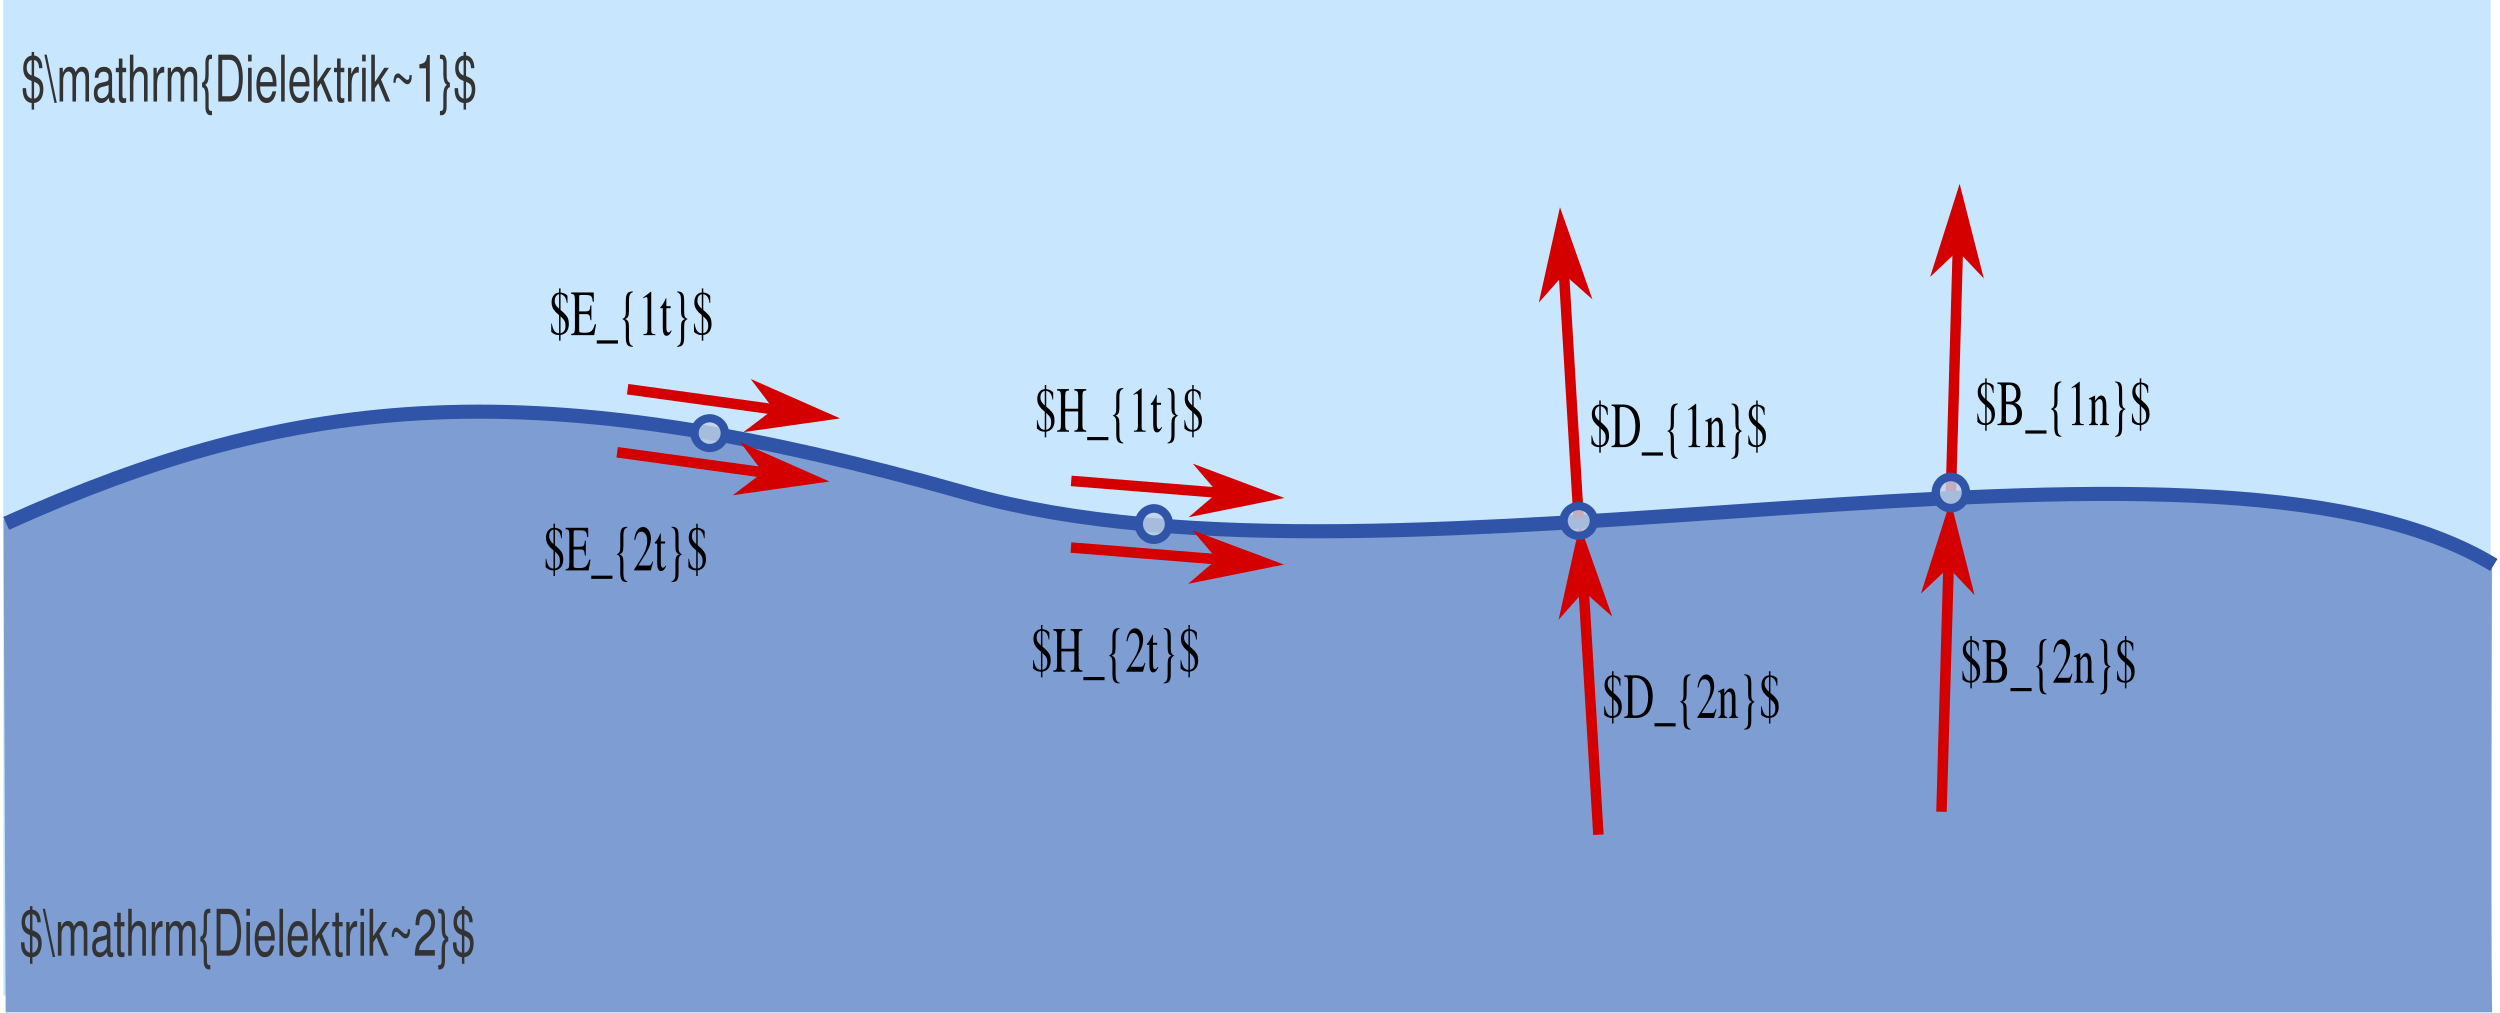
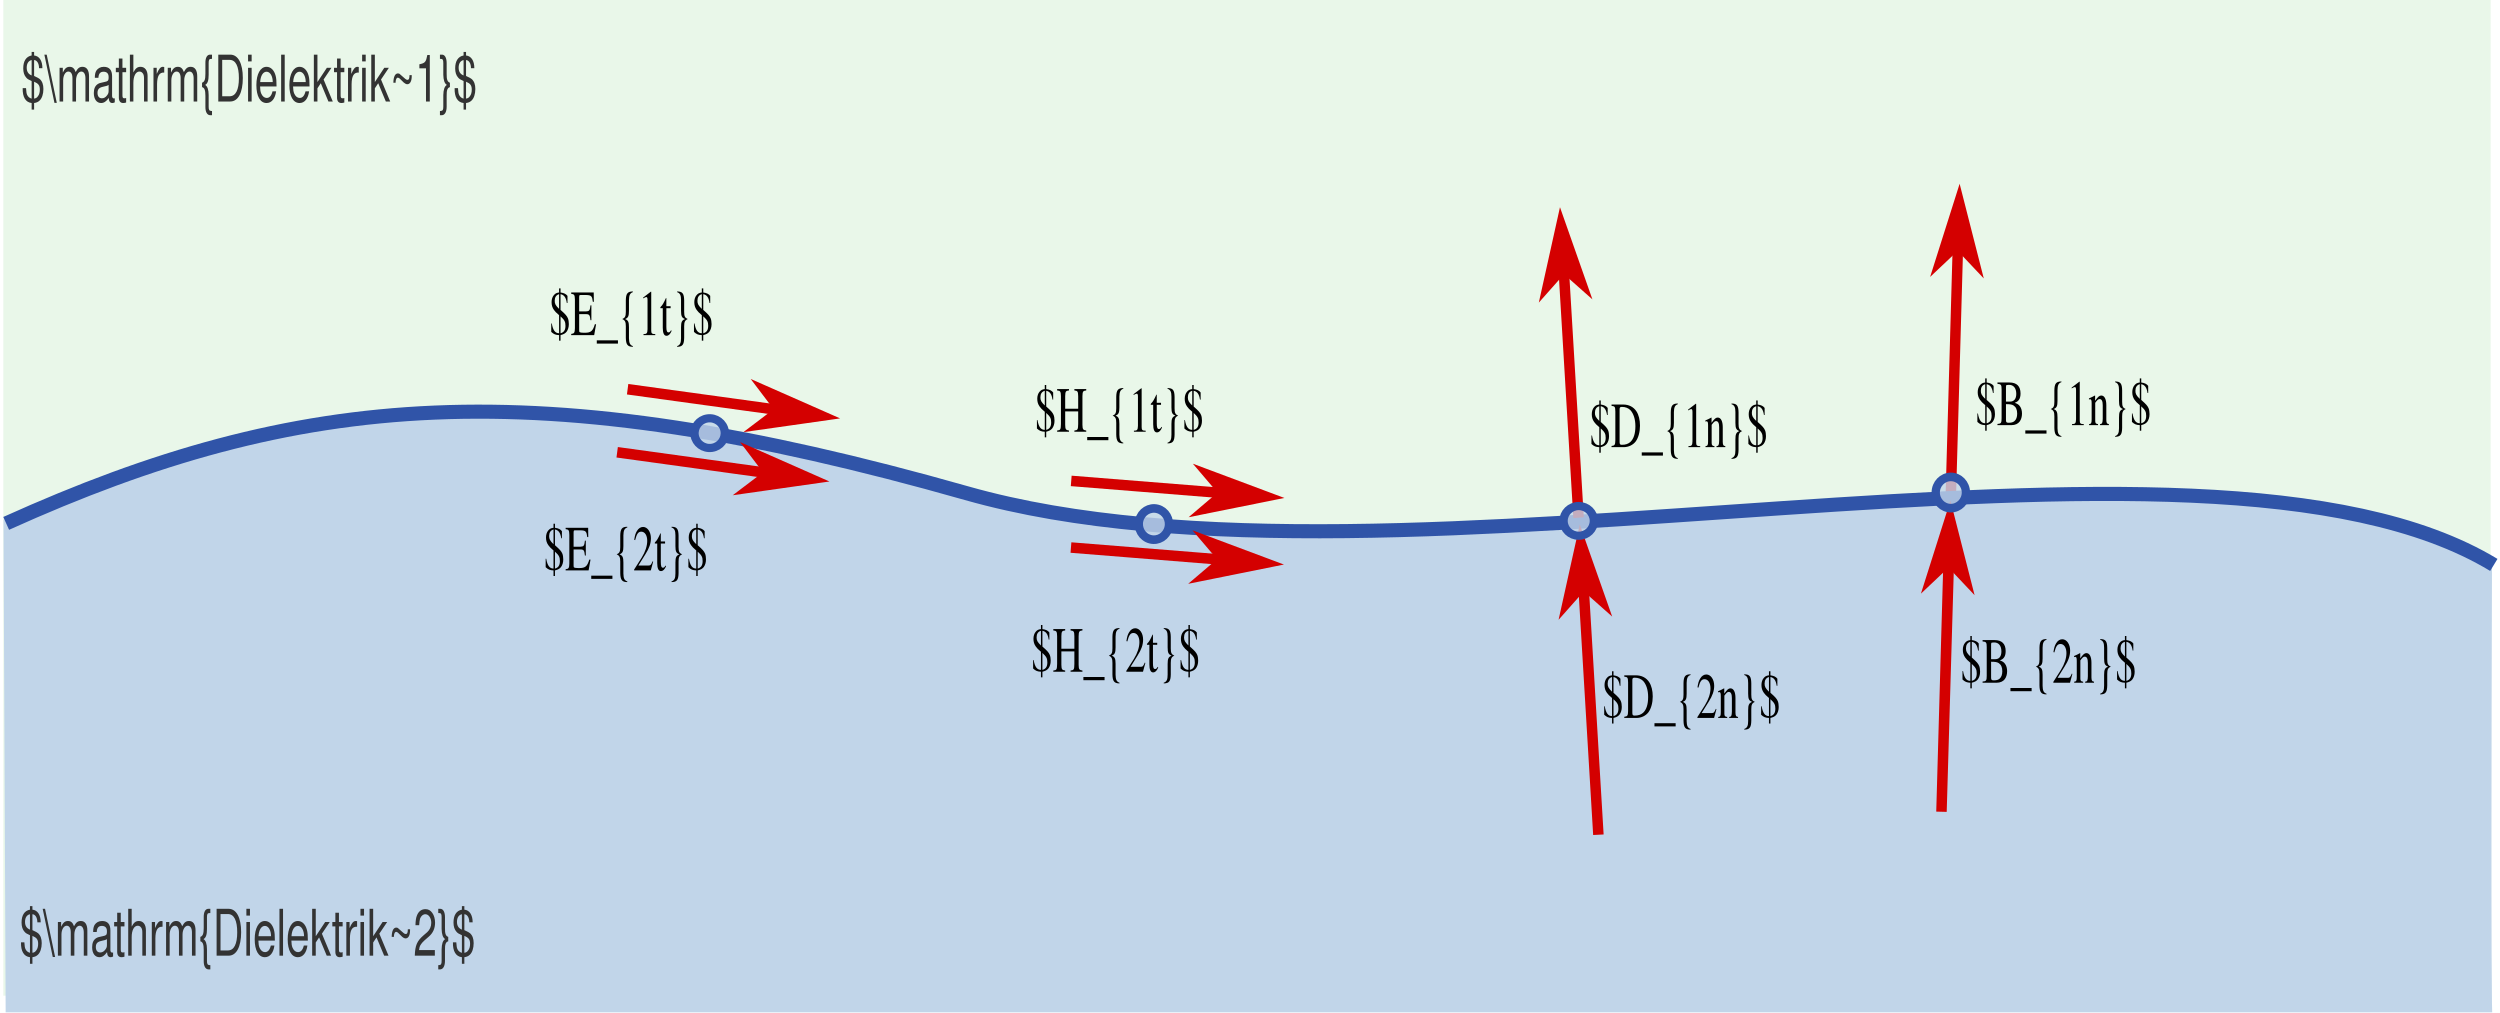
<svg xmlns="http://www.w3.org/2000/svg" id="svg4570" version="1.1" width="354.657" height="143.611" xml:space="preserve">
  <defs id="defs4574">
    <marker style="overflow:visible" id="Arrow1Sstart" refX="0" refY="0" orient="auto">
      <path transform="matrix(0.2,0,0,0.2,1.2,0)" style="fill-rule:evenodd;stroke:#000000;stroke-width:1pt" d="M 0,0 5,-5 -12.5,0 5,5 0,0 z" id="path4118" />
    </marker>
    <marker style="overflow:visible" id="Arrow1Mend" refX="0" refY="0" orient="auto">
      <path transform="matrix(-0.4,0,0,-0.4,-4,0)" style="fill-rule:evenodd;stroke:#000000;stroke-width:1pt" d="M 0,0 5,-5 -12.5,0 5,5 0,0 z" id="path4115" />
    </marker>
    <marker style="overflow:visible" id="Arrow1Menda" refX="0" refY="0" orient="auto">
      <path transform="matrix(-0.4,0,0,-0.4,-4,0)" style="fill:#800000;fill-rule:evenodd;stroke:#800000;stroke-width:1pt" d="M 0,0 5,-5 -12.5,0 5,5 0,0 z" id="path5472" />
    </marker>
    <marker style="overflow:visible" id="Arrow1Menda-1" refX="0" refY="0" orient="auto">
      <path transform="matrix(-0.4,0,0,-0.4,-4,0)" style="fill:#800000;fill-rule:evenodd;stroke:#800000;stroke-width:1pt" d="M 0,0 5,-5 -12.5,0 5,5 0,0 z" id="path5472-6" />
    </marker>
    <marker style="overflow:visible" id="Arrow1Menda-6" refX="0" refY="0" orient="auto">
      <path transform="matrix(-0.4,0,0,-0.4,-4,0)" style="fill:#800000;fill-rule:evenodd;stroke:#800000;stroke-width:1pt" d="M 0,0 5,-5 -12.5,0 5,5 0,0 z" id="path5472-5" />
    </marker>
    <marker style="overflow:visible" id="marker3227" refX="0" refY="0" orient="auto">
      <path transform="matrix(-0.4,0,0,-0.4,-4,0)" style="fill:#800000;fill-rule:evenodd;stroke:#800000;stroke-width:1pt" d="M 0,0 5,-5 -12.5,0 5,5 0,0 z" id="path3229" />
    </marker>
    <marker style="overflow:visible" id="Arrow1Menda-8" refX="0" refY="0" orient="auto">
      <path transform="matrix(-0.4,0,0,-0.4,-4,0)" style="fill:#800000;fill-rule:evenodd;stroke:#800000;stroke-width:1pt" d="M 0,0 5,-5 -12.5,0 5,5 0,0 z" id="path5472-8" />
    </marker>
    <marker style="overflow:visible" id="marker3262" refX="0" refY="0" orient="auto">
      <path transform="matrix(-0.4,0,0,-0.4,-4,0)" style="fill:#800000;fill-rule:evenodd;stroke:#800000;stroke-width:1pt" d="M 0,0 5,-5 -12.5,0 5,5 0,0 z" id="path3264" />
    </marker>
    <marker style="overflow:visible" id="Arrow1Menda-19" refX="0" refY="0" orient="auto">
      <path transform="matrix(-0.4,0,0,-0.4,-4,0)" style="fill:#800000;fill-rule:evenodd;stroke:#800000;stroke-width:1pt" d="M 0,0 5,-5 -12.5,0 5,5 0,0 z" id="path5472-7" />
    </marker>
    <marker style="overflow:visible" id="marker3297" refX="0" refY="0" orient="auto">
      <path transform="matrix(-0.4,0,0,-0.4,-4,0)" style="fill:#800000;fill-rule:evenodd;stroke:#800000;stroke-width:1pt" d="M 0,0 5,-5 -12.5,0 5,5 0,0 z" id="path3299" />
    </marker>
    <marker style="overflow:visible" id="Arrow1Menda-2" refX="0" refY="0" orient="auto">
      <path transform="matrix(-0.4,0,0,-0.4,-4,0)" style="fill:#800000;fill-rule:evenodd;stroke:#800000;stroke-width:1pt" d="M 0,0 5,-5 -12.5,0 5,5 0,0 z" id="path5472-3" />
    </marker>
    <marker style="overflow:visible" id="marker4295" refX="0" refY="0" orient="auto">
      <path transform="matrix(-0.4,0,0,-0.4,-4,0)" style="fill:#800000;fill-rule:evenodd;stroke:#800000;stroke-width:1pt" d="M 0,0 5,-5 -12.5,0 5,5 0,0 z" id="path4297" />
    </marker>
    <marker style="overflow:visible" id="marker4299" refX="0" refY="0" orient="auto">
      <path transform="matrix(-0.4,0,0,-0.4,-4,0)" style="fill:#800000;fill-rule:evenodd;stroke:#800000;stroke-width:1pt" d="M 0,0 5,-5 -12.5,0 5,5 0,0 z" id="path4301" />
    </marker>
    <marker style="overflow:visible" id="marker4303" refX="0" refY="0" orient="auto">
      <path transform="matrix(-0.4,0,0,-0.4,-4,0)" style="fill:#800000;fill-rule:evenodd;stroke:#800000;stroke-width:1pt" d="M 0,0 5,-5 -12.5,0 5,5 0,0 z" id="path4305" />
    </marker>
    <marker style="overflow:visible" id="marker4307" refX="0" refY="0" orient="auto">
      <path transform="matrix(-0.4,0,0,-0.4,-4,0)" style="fill:#800000;fill-rule:evenodd;stroke:#800000;stroke-width:1pt" d="M 0,0 5,-5 -12.5,0 5,5 0,0 z" id="path4309" />
    </marker>
    <marker style="overflow:visible" id="marker4311" refX="0" refY="0" orient="auto">
      <path transform="matrix(-0.4,0,0,-0.4,-4,0)" style="fill:#800000;fill-rule:evenodd;stroke:#800000;stroke-width:1pt" d="M 0,0 5,-5 -12.5,0 5,5 0,0 z" id="path4313" />
    </marker>
    <marker style="overflow:visible" id="marker4315" refX="0" refY="0" orient="auto">
      <path transform="matrix(-0.4,0,0,-0.4,-4,0)" style="fill:#800000;fill-rule:evenodd;stroke:#800000;stroke-width:1pt" d="M 0,0 5,-5 -12.5,0 5,5 0,0 z" id="path4317" />
    </marker>
    <marker style="overflow:visible" id="marker4319" refX="0" refY="0" orient="auto">
      <path transform="matrix(-0.4,0,0,-0.4,-4,0)" style="fill:#800000;fill-rule:evenodd;stroke:#800000;stroke-width:1pt" d="M 0,0 5,-5 -12.5,0 5,5 0,0 z" id="path4321" />
    </marker>
  </defs>
  <g transform="matrix(1.25,0,0,-1.25,-52.66258,995.8409)" id="g4578">
    <flowRoot xml:space="preserve" id="flowRoot4054" style="font-size:40px;font-style:normal;font-weight:normal;line-height:125%;letter-spacing:0px;word-spacing:0px;fill:#000000;fill-opacity:1;stroke:none;font-family:Sans" transform="matrix(3.209982,0,0,4.847836,110.4001,744.6274)">
      <flowRegion id="flowRegion4056">
        <rect id="rect4058" width="216.753" height="90.741" x="-110.942" y="-20.56" />
      </flowRegion>
      <flowPara id="flowPara4060" />
    </flowRoot>
    <text xml:space="preserve" style="font-size:126.234px;font-style:normal;font-weight:normal;line-height:125%;letter-spacing:0px;word-spacing:0px;fill:#000000;fill-opacity:1;stroke:none;font-family:Sans" x="292.516" y="-468.304" id="text4404" transform="scale(0.8137244,-1.228917)">
      <tspan id="tspan4406" x="292.516" y="-468.304" />
    </text>
-     <path d="m 324.793,796.673 0,-113.001 -282.288,0 0,113.001 282.288,0 z" style="fill:#c9e6ff;fill-opacity:1;fill-rule:nonzero;stroke:none" id="path4584" />
-     <path id="rect4669" d="m 42.525,737.69 c 0,0 60.328,17.194 109.256,2.996 49.017,-14.223 139.78,12.369 173.165,-8.307 -0.143,-49.129 0.024,-50.595 0.024,-50.595 l -282.198,0 z" style="fill:#7e9dd2;fill-opacity:1;stroke:none" />
+     <path d="m 324.793,796.673 0,-113.001 -282.288,0 0,113.001 282.288,0 z" style="fill:#e9f7e9;fill-opacity:1;fill-rule:nonzero;stroke:none" id="path4584" />
+     <path id="rect4669" d="m 42.525,737.69 c 0,0 60.328,17.194 109.256,2.996 49.017,-14.223 139.78,12.369 173.165,-8.307 -0.143,-49.129 0.024,-50.595 0.024,-50.595 l -282.198,0 z" style="fill:#c1d5e9;fill-opacity:1;stroke:none" />
    <path id="path5278-8-4-8-3" d="m 264.125,740.469 -1.188,0.031 0.938,32.969 1.188,-0.031 -0.938,-32.969 z" style="font-size:medium;font-style:normal;font-variant:normal;font-weight:normal;font-stretch:normal;text-indent:0;text-align:start;text-decoration:none;line-height:normal;letter-spacing:normal;word-spacing:normal;text-transform:none;direction:ltr;block-progression:tb;writing-mode:lr-tb;text-anchor:start;baseline-shift:baseline;color:#000000;fill:#d40000;fill-opacity:1;stroke:none;stroke-width:1.2;marker:none;visibility:visible;display:inline;overflow:visible;enable-background:accumulate;font-family:Sans;-inkscape-font-specification:Sans" />
    <path style="fill:#d40000;fill-rule:evenodd;stroke:#d40000;stroke-width:0.48pt;stroke-opacity:1;fill-opacity:1" d="m 264.325,768.656 -2.467,-2.331 2.638,8.328 2.16,-8.465 -2.331,2.467 z" id="path4023" />
-     <path style="fill:#7e9dd2;fill-opacity:1;stroke:#3054a8;stroke-width:1.6;stroke-miterlimit:4;stroke-opacity:1;stroke-dasharray:none;stroke-dashoffset:0" d="m 42.831,737.274 c 33.356,15.055 60.031,17.334 109.003,3.424 49.061,-13.935 139.907,12.119 173.321,-8.139" id="path3453" />
+     <path style="fill:#c1d5e9;fill-opacity:1;stroke:#3054a8;stroke-width:1.6;stroke-miterlimit:4;stroke-opacity:1;stroke-dasharray:none;stroke-dashoffset:0" d="m 42.831,737.274 c 33.356,15.055 60.031,17.334 109.003,3.424 49.061,-13.935 139.907,12.119 173.321,-8.139" id="path3453" />
    <path id="path5278-7-3-4" d="m 263.062,704.531 -1.188,0.031 0.938,32.969 1.219,-0.031 -0.969,-32.969 z" style="font-size:medium;font-style:normal;font-variant:normal;font-weight:normal;font-stretch:normal;text-indent:0;text-align:start;text-decoration:none;line-height:normal;letter-spacing:normal;word-spacing:normal;text-transform:none;direction:ltr;block-progression:tb;writing-mode:lr-tb;text-anchor:start;baseline-shift:baseline;color:#000000;fill:#d40000;fill-opacity:1;stroke:none;stroke-width:1.2;marker:none;visibility:visible;display:inline;overflow:visible;enable-background:accumulate;font-family:Sans;-inkscape-font-specification:Sans" />
    <path style="fill:#d40000;fill-rule:evenodd;stroke:#d40000;stroke-width:0.48pt;stroke-opacity:1;fill-opacity:1" d="m 263.281,732.711 -2.467,-2.331 2.638,8.328 2.16,-8.465 -2.331,2.467 z" id="path3999" />
-     <path transform="matrix(1.509483,0,0,-1.563413,407.2715,746.8013)" style="fill:#c1d5e9;fill-opacity:0.813;stroke:#3054a8;stroke-width:0.625;stroke-miterlimit:4;stroke-opacity:1;stroke-dasharray:none;stroke-dashoffset:0" id="path3322-2" d="m -94.092,3.854 c 0,0.626 -0.508,1.134 -1.134,1.134 -0.626,0 -1.134,-0.508 -1.134,-1.134 0,-0.626 0.508,-1.134 1.134,-1.134 0.626,0 1.134,0.508 1.134,1.134 z" />
+     <path transform="matrix(1.509483,0,0,-1.563413,407.2715,746.8013)" style="fill:#c1d5e9;fill-opacity:0.813;stroke:#3054a8;stroke-width:0.625;stroke-miterlimit:4;stroke-opacity:1;stroke-dasharray:none;stroke-dashoffset:0" id="path3322-2" d="m -94.092,3.854 a 1.134,1.134 0 0 1 -1.134,1.134 1.134,1.134 0 0 1 -1.134,-1.134 1.134,1.134 0 0 1 1.134,-1.134 1.134,1.134 0 0 1 1.134,1.134 z" />
    <path id="path5278-7-3" d="m 222.938,701.906 -1.969,32.844 1.188,0.094 1.969,-32.875 -1.188,-0.062 z" style="font-size:medium;font-style:normal;font-variant:normal;font-weight:normal;font-stretch:normal;text-indent:0;text-align:start;text-decoration:none;line-height:normal;letter-spacing:normal;word-spacing:normal;text-transform:none;direction:ltr;block-progression:tb;writing-mode:lr-tb;text-anchor:start;baseline-shift:baseline;color:#000000;fill:#d40000;fill-opacity:1;fill-rule:nonzero;stroke:none;stroke-width:1.2;marker:none;visibility:visible;display:inline;overflow:visible;enable-background:accumulate;font-family:Sans;-inkscape-font-specification:Sans" />
    <path style="fill:#d40000;fill-rule:evenodd;stroke:#d40000;stroke-width:0.48pt;stroke-opacity:1;fill-opacity:1" d="m 221.845,730.009 -2.252,-2.54 1.892,8.529 2.9,-8.241 -2.54,2.252 z" id="path4007" />
    <path id="path5278-8-4-8" d="m 220.688,737.875 -1.969,32.875 1.188,0.094 1.969,-32.875 -1.188,-0.094 z" style="font-size:medium;font-style:normal;font-variant:normal;font-weight:normal;font-stretch:normal;text-indent:0;text-align:start;text-decoration:none;line-height:normal;letter-spacing:normal;word-spacing:normal;text-transform:none;direction:ltr;block-progression:tb;writing-mode:lr-tb;text-anchor:start;baseline-shift:baseline;color:#000000;fill:#d40000;fill-opacity:1;fill-rule:nonzero;stroke:none;stroke-width:1.2;marker:none;visibility:visible;display:inline;overflow:visible;enable-background:accumulate;font-family:Sans;-inkscape-font-specification:Sans" />
    <path style="fill:#d40000;fill-rule:evenodd;stroke:#d40000;stroke-width:0.48pt;stroke-opacity:1;fill-opacity:1" d="m 219.602,766.006 -2.252,-2.54 1.892,8.529 2.9,-8.241 -2.54,2.252 z" id="path4015" />
-     <path transform="matrix(1.518671,0,0,-1.487255,365.9174,743.2884)" style="fill:#c1d5e9;fill-opacity:0.813;stroke:#3054a8;stroke-width:0.625;stroke-miterlimit:4;stroke-opacity:1;stroke-dasharray:none;stroke-dashoffset:0" id="path3322-4" d="m -94.092,3.854 c 0,0.626 -0.508,1.134 -1.134,1.134 -0.626,0 -1.134,-0.508 -1.134,-1.134 0,-0.626 0.508,-1.134 1.134,-1.134 0.626,0 1.134,0.508 1.134,1.134 z" />
+     <path transform="matrix(1.518671,0,0,-1.487255,365.9174,743.2884)" style="fill:#c1d5e9;fill-opacity:0.813;stroke:#3054a8;stroke-width:0.625;stroke-miterlimit:4;stroke-opacity:1;stroke-dasharray:none;stroke-dashoffset:0" id="path3322-4" d="m -94.092,3.854 a 1.134,1.134 0 0 1 -1.134,1.134 1.134,1.134 0 0 1 -1.134,-1.134 1.134,1.134 0 0 1 1.134,-1.134 1.134,1.134 0 0 1 1.134,1.134 z" />
    <path id="path5278-8-4" d="m 135.062,748.906 -21.781,3 0.156,1.188 21.781,-3 -0.156,-1.188 z" style="font-size:medium;font-style:normal;font-variant:normal;font-weight:normal;font-stretch:normal;text-indent:0;text-align:start;text-decoration:none;line-height:normal;letter-spacing:normal;word-spacing:normal;text-transform:none;direction:ltr;block-progression:tb;writing-mode:lr-tb;text-anchor:start;baseline-shift:baseline;color:#000000;fill:#d40000;fill-opacity:1;fill-rule:nonzero;stroke:none;stroke-width:1.2;marker:none;visibility:visible;display:inline;overflow:visible;enable-background:accumulate;font-family:Sans;-inkscape-font-specification:Sans" />
    <path style="fill:#d40000;fill-opacity:1;fill-rule:evenodd;stroke:#d40000;stroke-width:0.48pt;stroke-opacity:1" d="m 130.377,750.168 -2.05,2.705 7.993,-3.525 -8.649,-1.23 2.705,2.05 z" id="path3983" />
-     <path transform="matrix(1.502941,0.2133915,0.2178846,-1.471949,264.9492,773.509)" style="fill:#c1d5e9;fill-opacity:0.813;stroke:#3054a8;stroke-width:0.625;stroke-miterlimit:4;stroke-opacity:1;stroke-dasharray:none;stroke-dashoffset:0" id="path3322-3" d="m -94.092,3.854 c 0,0.626 -0.508,1.134 -1.134,1.134 -0.626,0 -1.134,-0.508 -1.134,-1.134 0,-0.626 0.508,-1.134 1.134,-1.134 0.626,0 1.134,0.508 1.134,1.134 z" />
+     <path transform="matrix(1.502941,0.2133915,0.2178846,-1.471949,264.9492,773.509)" style="fill:#c1d5e9;fill-opacity:0.813;stroke:#3054a8;stroke-width:0.625;stroke-miterlimit:4;stroke-opacity:1;stroke-dasharray:none;stroke-dashoffset:0" id="path3322-3" d="m -94.092,3.854 a 1.134,1.134 0 0 1 -1.134,1.134 1.134,1.134 0 0 1 -1.134,-1.134 1.134,1.134 0 0 1 1.134,-1.134 1.134,1.134 0 0 1 1.134,1.134 z" />
    <path id="path5278-7" d="m 133.844,741.75 -21.75,3 0.156,1.188 21.75,-3 -0.156,-1.188 z" style="font-size:medium;font-style:normal;font-variant:normal;font-weight:normal;font-stretch:normal;text-indent:0;text-align:start;text-decoration:none;line-height:normal;letter-spacing:normal;word-spacing:normal;text-transform:none;direction:ltr;block-progression:tb;writing-mode:lr-tb;text-anchor:start;baseline-shift:baseline;color:#000000;fill:#d40000;fill-opacity:1;fill-rule:nonzero;stroke:none;stroke-width:1.2;marker:none;visibility:visible;display:inline;overflow:visible;enable-background:accumulate;font-family:Sans;-inkscape-font-specification:Sans" />
    <path style="fill:#d40000;fill-opacity:1;fill-rule:evenodd;stroke:#d40000;stroke-width:0.48pt;stroke-opacity:1" d="m 129.169,743.007 -2.05,2.705 7.993,-3.525 -8.649,-1.23 2.705,2.05 z" id="path3975" />
    <path id="path5278" d="m 185.438,732.188 -21.812,1.75 0.094,1.188 21.812,-1.75 -0.094,-1.188 z" style="font-size:medium;font-style:normal;font-variant:normal;font-weight:normal;font-stretch:normal;text-indent:0;text-align:start;text-decoration:none;line-height:normal;letter-spacing:normal;word-spacing:normal;text-transform:none;direction:ltr;block-progression:tb;writing-mode:lr-tb;text-anchor:start;baseline-shift:baseline;color:#000000;fill:#d40000;fill-opacity:1;fill-rule:nonzero;stroke:none;stroke-width:1.2;marker:none;visibility:visible;display:inline;overflow:visible;enable-background:accumulate;font-family:Sans;-inkscape-font-specification:Sans" />
    <path style="fill:#d40000;fill-opacity:1;fill-rule:evenodd;stroke:#d40000;stroke-width:0.48pt;stroke-opacity:1" d="m 180.705,733.174 -2.201,2.583 8.182,-3.061 -8.564,-1.724 2.583,2.201 z" id="path3959" />
-     <path style="fill:#c1d5e9;fill-opacity:0.813;stroke:#3054a8;stroke-width:0.625;stroke-miterlimit:4;stroke-opacity:1;stroke-dasharray:none;stroke-dashoffset:0" id="path3322" d="m -94.092,3.854 c 0,0.626 -0.508,1.134 -1.134,1.134 -0.626,0 -1.134,-0.508 -1.134,-1.134 0,-0.626 0.508,-1.134 1.134,-1.134 0.626,0 1.134,0.508 1.134,1.134 z" transform="matrix(1.464679,-0.3779972,-0.3649204,-1.517166,313.9674,707.0487)" />
+     <path style="fill:#c1d5e9;fill-opacity:0.813;stroke:#3054a8;stroke-width:0.625;stroke-miterlimit:4;stroke-opacity:1;stroke-dasharray:none;stroke-dashoffset:0" id="path3322" d="m -94.092,3.854 a 1.134,1.134 0 0 1 -1.134,1.134 1.134,1.134 0 0 1 -1.134,-1.134 1.134,1.134 0 0 1 1.134,-1.134 1.134,1.134 0 0 1 1.134,1.134 z" transform="matrix(1.464679,-0.3779972,-0.3649204,-1.517166,313.9674,707.0487)" />
    <path id="path5278-8" d="m 185.5,739.75 -21.844,1.75 0.094,1.188 21.844,-1.75 L 185.5,739.75 z" style="font-size:medium;font-style:normal;font-variant:normal;font-weight:normal;font-stretch:normal;text-indent:0;text-align:start;text-decoration:none;line-height:normal;letter-spacing:normal;word-spacing:normal;text-transform:none;direction:ltr;block-progression:tb;writing-mode:lr-tb;text-anchor:start;baseline-shift:baseline;color:#000000;fill:#d40000;fill-opacity:1;fill-rule:nonzero;stroke:none;stroke-width:1.2;marker:none;visibility:visible;display:inline;overflow:visible;enable-background:accumulate;font-family:Sans;-inkscape-font-specification:Sans" />
    <path style="fill:#d40000;fill-opacity:1;fill-rule:evenodd;stroke:#d40000;stroke-width:0.48pt;stroke-opacity:1" d="m 180.754,740.731 -2.201,2.583 8.182,-3.061 -8.564,-1.724 2.583,2.201 z" id="path3967" />
    <text xml:space="preserve" style="font-size:49.823px;font-style:normal;font-weight:normal;line-height:125%;letter-spacing:0px;word-spacing:0px;fill:#000000;fill-opacity:1;stroke:none;font-family:Sans" x="54.702" y="-638.896" id="text4050" transform="scale(0.8137244,-1.228917)">
      <tspan id="tspan4052" x="54.702" y="-638.896" style="font-size:5.944px;font-style:normal;font-variant:normal;font-weight:normal;font-stretch:normal;fill:#333333;font-family:Nimbus Sans L;-inkscape-font-specification:Nimbus Sans L">$\mathrm{Dielektrik~1}$</tspan>
    </text>
    <text xml:space="preserve" style="font-size:17.438px;font-style:normal;font-weight:normal;line-height:125%;letter-spacing:0px;word-spacing:0px;fill:#000000;fill-opacity:1;stroke:none;font-family:Sans" x="128.39" y="-617.325" id="text4139-1-3" transform="scale(0.8137243,-1.228917)">
      <tspan id="tspan4141-0-2" x="128.39" y="-617.325" style="font-size:5.944px;font-style:normal;font-variant:normal;font-weight:normal;font-stretch:normal;font-family:Nimbus Roman No9 L;-inkscape-font-specification:Nimbus Roman No9 L">$E_{1t}$</tspan>
    </text>
    <text xml:space="preserve" style="font-size:49.823px;font-style:normal;font-weight:normal;line-height:125%;letter-spacing:0px;word-spacing:0px;fill:#000000;fill-opacity:1;stroke:none;font-family:Sans" x="155.228" y="-616.955" id="text4143-5-7" transform="scale(0.8137243,-1.228917)">
      <tspan id="tspan4145-9-7" x="155.228" y="-616.955" style="font-size:11.21px;font-style:italic;font-variant:normal;font-weight:normal;font-stretch:normal;font-family:Nimbus Roman No9 L;-inkscape-font-specification:Nimbus Roman No9 L Italic" />
    </text>
    <text xml:space="preserve" style="font-size:17.438px;font-style:normal;font-weight:normal;line-height:125%;letter-spacing:0px;word-spacing:0px;fill:#000000;fill-opacity:1;stroke:none;font-family:Sans" x="127.612" y="-595.591" id="text4139-1-3-9" transform="scale(0.8137243,-1.228917)">
      <tspan id="tspan4141-0-2-9" x="127.612" y="-595.591" style="font-size:5.944px;font-style:normal;font-variant:normal;font-weight:normal;font-stretch:normal;font-family:Nimbus Roman No9 L;-inkscape-font-specification:Nimbus Roman No9 L">$E_{2t}$</tspan>
    </text>
    <text xml:space="preserve" style="font-size:49.823px;font-style:normal;font-weight:normal;line-height:125%;letter-spacing:0px;word-spacing:0px;fill:#000000;fill-opacity:1;stroke:none;font-family:Sans" x="154.45" y="-595.22" id="text4143-5-7-5" transform="scale(0.8137243,-1.228917)">
      <tspan id="tspan4145-9-7-3" x="154.45" y="-595.22" style="font-size:11.21px;font-style:italic;font-variant:normal;font-weight:normal;font-stretch:normal;font-family:Nimbus Roman No9 L;-inkscape-font-specification:Nimbus Roman No9 L Italic" />
    </text>
    <text xml:space="preserve" style="font-size:17.438px;font-style:normal;font-weight:normal;line-height:125%;letter-spacing:0px;word-spacing:0px;fill:#000000;fill-opacity:1;stroke:none;font-family:Sans" x="196.13" y="-608.4" id="text4139-1-3-7" transform="scale(0.8137243,-1.228917)">
      <tspan id="tspan4141-0-2-3" x="196.13" y="-608.4" style="font-size:5.944px;font-style:normal;font-variant:normal;font-weight:normal;font-stretch:normal;font-family:Nimbus Roman No9 L;-inkscape-font-specification:Nimbus Roman No9 L">$H_{1t}$</tspan>
    </text>
    <text xml:space="preserve" style="font-size:49.823px;font-style:normal;font-weight:normal;line-height:125%;letter-spacing:0px;word-spacing:0px;fill:#000000;fill-opacity:1;stroke:none;font-family:Sans" x="222.968" y="-608.03" id="text4143-5-7-4" transform="scale(0.8137243,-1.228917)">
      <tspan id="tspan4145-9-7-2" x="222.968" y="-608.03" style="font-size:11.21px;font-style:italic;font-variant:normal;font-weight:normal;font-stretch:normal;font-family:Nimbus Roman No9 L;-inkscape-font-specification:Nimbus Roman No9 L Italic" />
    </text>
    <text xml:space="preserve" style="font-size:17.438px;font-style:normal;font-weight:normal;line-height:125%;letter-spacing:0px;word-spacing:0px;fill:#000000;fill-opacity:1;stroke:none;font-family:Sans" x="195.596" y="-586.238" id="text4139-1-3-7-2" transform="scale(0.8137243,-1.228917)">
      <tspan id="tspan4141-0-2-3-1" x="195.596" y="-586.238" style="font-size:5.944px;font-style:normal;font-variant:normal;font-weight:normal;font-stretch:normal;font-family:Nimbus Roman No9 L;-inkscape-font-specification:Nimbus Roman No9 L">$H_{2t}$</tspan>
    </text>
    <text xml:space="preserve" style="font-size:49.823px;font-style:normal;font-weight:normal;line-height:125%;letter-spacing:0px;word-spacing:0px;fill:#000000;fill-opacity:1;stroke:none;font-family:Sans" x="222.434" y="-585.868" id="text4143-5-7-4-3" transform="scale(0.8137243,-1.228917)">
      <tspan id="tspan4145-9-7-2-5" x="222.434" y="-585.868" style="font-size:11.21px;font-style:italic;font-variant:normal;font-weight:normal;font-stretch:normal;font-family:Nimbus Roman No9 L;-inkscape-font-specification:Nimbus Roman No9 L Italic" />
    </text>
    <text xml:space="preserve" style="font-size:17.438px;font-style:normal;font-weight:normal;line-height:125%;letter-spacing:0px;word-spacing:0px;fill:#000000;fill-opacity:1;stroke:none;font-family:Sans" x="273.467" y="-606.977" id="text4139-1-3-7-4" transform="scale(0.8137243,-1.228917)">
      <tspan id="tspan4141-0-2-3-5" x="273.467" y="-606.977" style="font-size:5.944px;font-style:normal;font-variant:normal;font-weight:normal;font-stretch:normal;font-family:Nimbus Roman No9 L;-inkscape-font-specification:Nimbus Roman No9 L">$D_{1n}$</tspan>
    </text>
    <text xml:space="preserve" style="font-size:49.823px;font-style:normal;font-weight:normal;line-height:125%;letter-spacing:0px;word-spacing:0px;fill:#000000;fill-opacity:1;stroke:none;font-family:Sans" x="300.305" y="-606.606" id="text4143-5-7-4-1" transform="scale(0.8137243,-1.228917)">
      <tspan id="tspan4145-9-7-2-9" x="300.305" y="-606.606" style="font-size:11.21px;font-style:italic;font-variant:normal;font-weight:normal;font-stretch:normal;font-family:Nimbus Roman No9 L;-inkscape-font-specification:Nimbus Roman No9 L Italic" />
    </text>
    <text xml:space="preserve" style="font-size:17.438px;font-style:normal;font-weight:normal;line-height:125%;letter-spacing:0px;word-spacing:0px;fill:#000000;fill-opacity:1;stroke:none;font-family:Sans" x="327.294" y="-609.01" id="text4139-1-3-7-4-1" transform="scale(0.8137243,-1.228917)">
      <tspan id="tspan4141-0-2-3-5-1" x="327.294" y="-609.01" style="font-size:5.944px;font-style:normal;font-variant:normal;font-weight:normal;font-stretch:normal;font-family:Nimbus Roman No9 L;-inkscape-font-specification:Nimbus Roman No9 L">$B_{1n}$</tspan>
    </text>
    <text xml:space="preserve" style="font-size:49.823px;font-style:normal;font-weight:normal;line-height:125%;letter-spacing:0px;word-spacing:0px;fill:#000000;fill-opacity:1;stroke:none;font-family:Sans" x="354.132" y="-608.639" id="text4143-5-7-4-1-1" transform="scale(0.8137243,-1.228917)">
      <tspan id="tspan4145-9-7-2-9-0" x="354.132" y="-608.639" style="font-size:11.21px;font-style:italic;font-variant:normal;font-weight:normal;font-stretch:normal;font-family:Nimbus Roman No9 L;-inkscape-font-specification:Nimbus Roman No9 L Italic" />
    </text>
    <text xml:space="preserve" style="font-size:17.438px;font-style:normal;font-weight:normal;line-height:125%;letter-spacing:0px;word-spacing:0px;fill:#000000;fill-opacity:1;stroke:none;font-family:Sans" x="325.22" y="-585.222" id="text4139-1-3-7-4-1-1" transform="scale(0.8137243,-1.228917)">
      <tspan id="tspan4141-0-2-3-5-1-9" x="325.22" y="-585.222" style="font-size:5.944px;font-style:normal;font-variant:normal;font-weight:normal;font-stretch:normal;font-family:Nimbus Roman No9 L;-inkscape-font-specification:Nimbus Roman No9 L">$B_{2n}$</tspan>
    </text>
    <text xml:space="preserve" style="font-size:49.823px;font-style:normal;font-weight:normal;line-height:125%;letter-spacing:0px;word-spacing:0px;fill:#000000;fill-opacity:1;stroke:none;font-family:Sans" x="352.058" y="-584.851" id="text4143-5-7-4-1-1-7" transform="scale(0.8137243,-1.228917)">
      <tspan id="tspan4145-9-7-2-9-0-8" x="352.058" y="-584.851" style="font-size:11.21px;font-style:italic;font-variant:normal;font-weight:normal;font-stretch:normal;font-family:Nimbus Roman No9 L;-inkscape-font-specification:Nimbus Roman No9 L Italic" />
    </text>
    <text xml:space="preserve" style="font-size:17.438px;font-style:normal;font-weight:normal;line-height:125%;letter-spacing:0px;word-spacing:0px;fill:#000000;fill-opacity:1;stroke:none;font-family:Sans" x="275.245" y="-581.969" id="text4139-1-3-7-4-0" transform="scale(0.8137243,-1.228917)">
      <tspan id="tspan4141-0-2-3-5-0" x="275.245" y="-581.969" style="font-size:5.944px;font-style:normal;font-variant:normal;font-weight:normal;font-stretch:normal;font-family:Nimbus Roman No9 L;-inkscape-font-specification:Nimbus Roman No9 L">$D_{2n}$</tspan>
    </text>
    <text xml:space="preserve" style="font-size:49.823px;font-style:normal;font-weight:normal;line-height:125%;letter-spacing:0px;word-spacing:0px;fill:#000000;fill-opacity:1;stroke:none;font-family:Sans" x="302.083" y="-581.598" id="text4143-5-7-4-1-6" transform="scale(0.8137243,-1.228917)">
      <tspan id="tspan4145-9-7-2-9-6" x="302.083" y="-581.598" style="font-size:11.21px;font-style:italic;font-variant:normal;font-weight:normal;font-stretch:normal;font-family:Nimbus Roman No9 L;-inkscape-font-specification:Nimbus Roman No9 L Italic" />
    </text>
    <text xml:space="preserve" style="font-size:49.823px;font-style:normal;font-weight:normal;line-height:125%;letter-spacing:0px;word-spacing:0px;fill:#000000;fill-opacity:1;stroke:none;font-family:Sans" x="54.47" y="-560.013" id="text4050-5" transform="scale(0.8137244,-1.228917)">
      <tspan id="tspan4052-5" x="54.47" y="-560.013" style="font-size:5.944px;font-style:normal;font-variant:normal;font-weight:normal;font-stretch:normal;fill:#333333;font-family:Nimbus Sans L;-inkscape-font-specification:Nimbus Sans L">$\mathrm{Dielektrik~2}$</tspan>
    </text>
  </g>
</svg>
